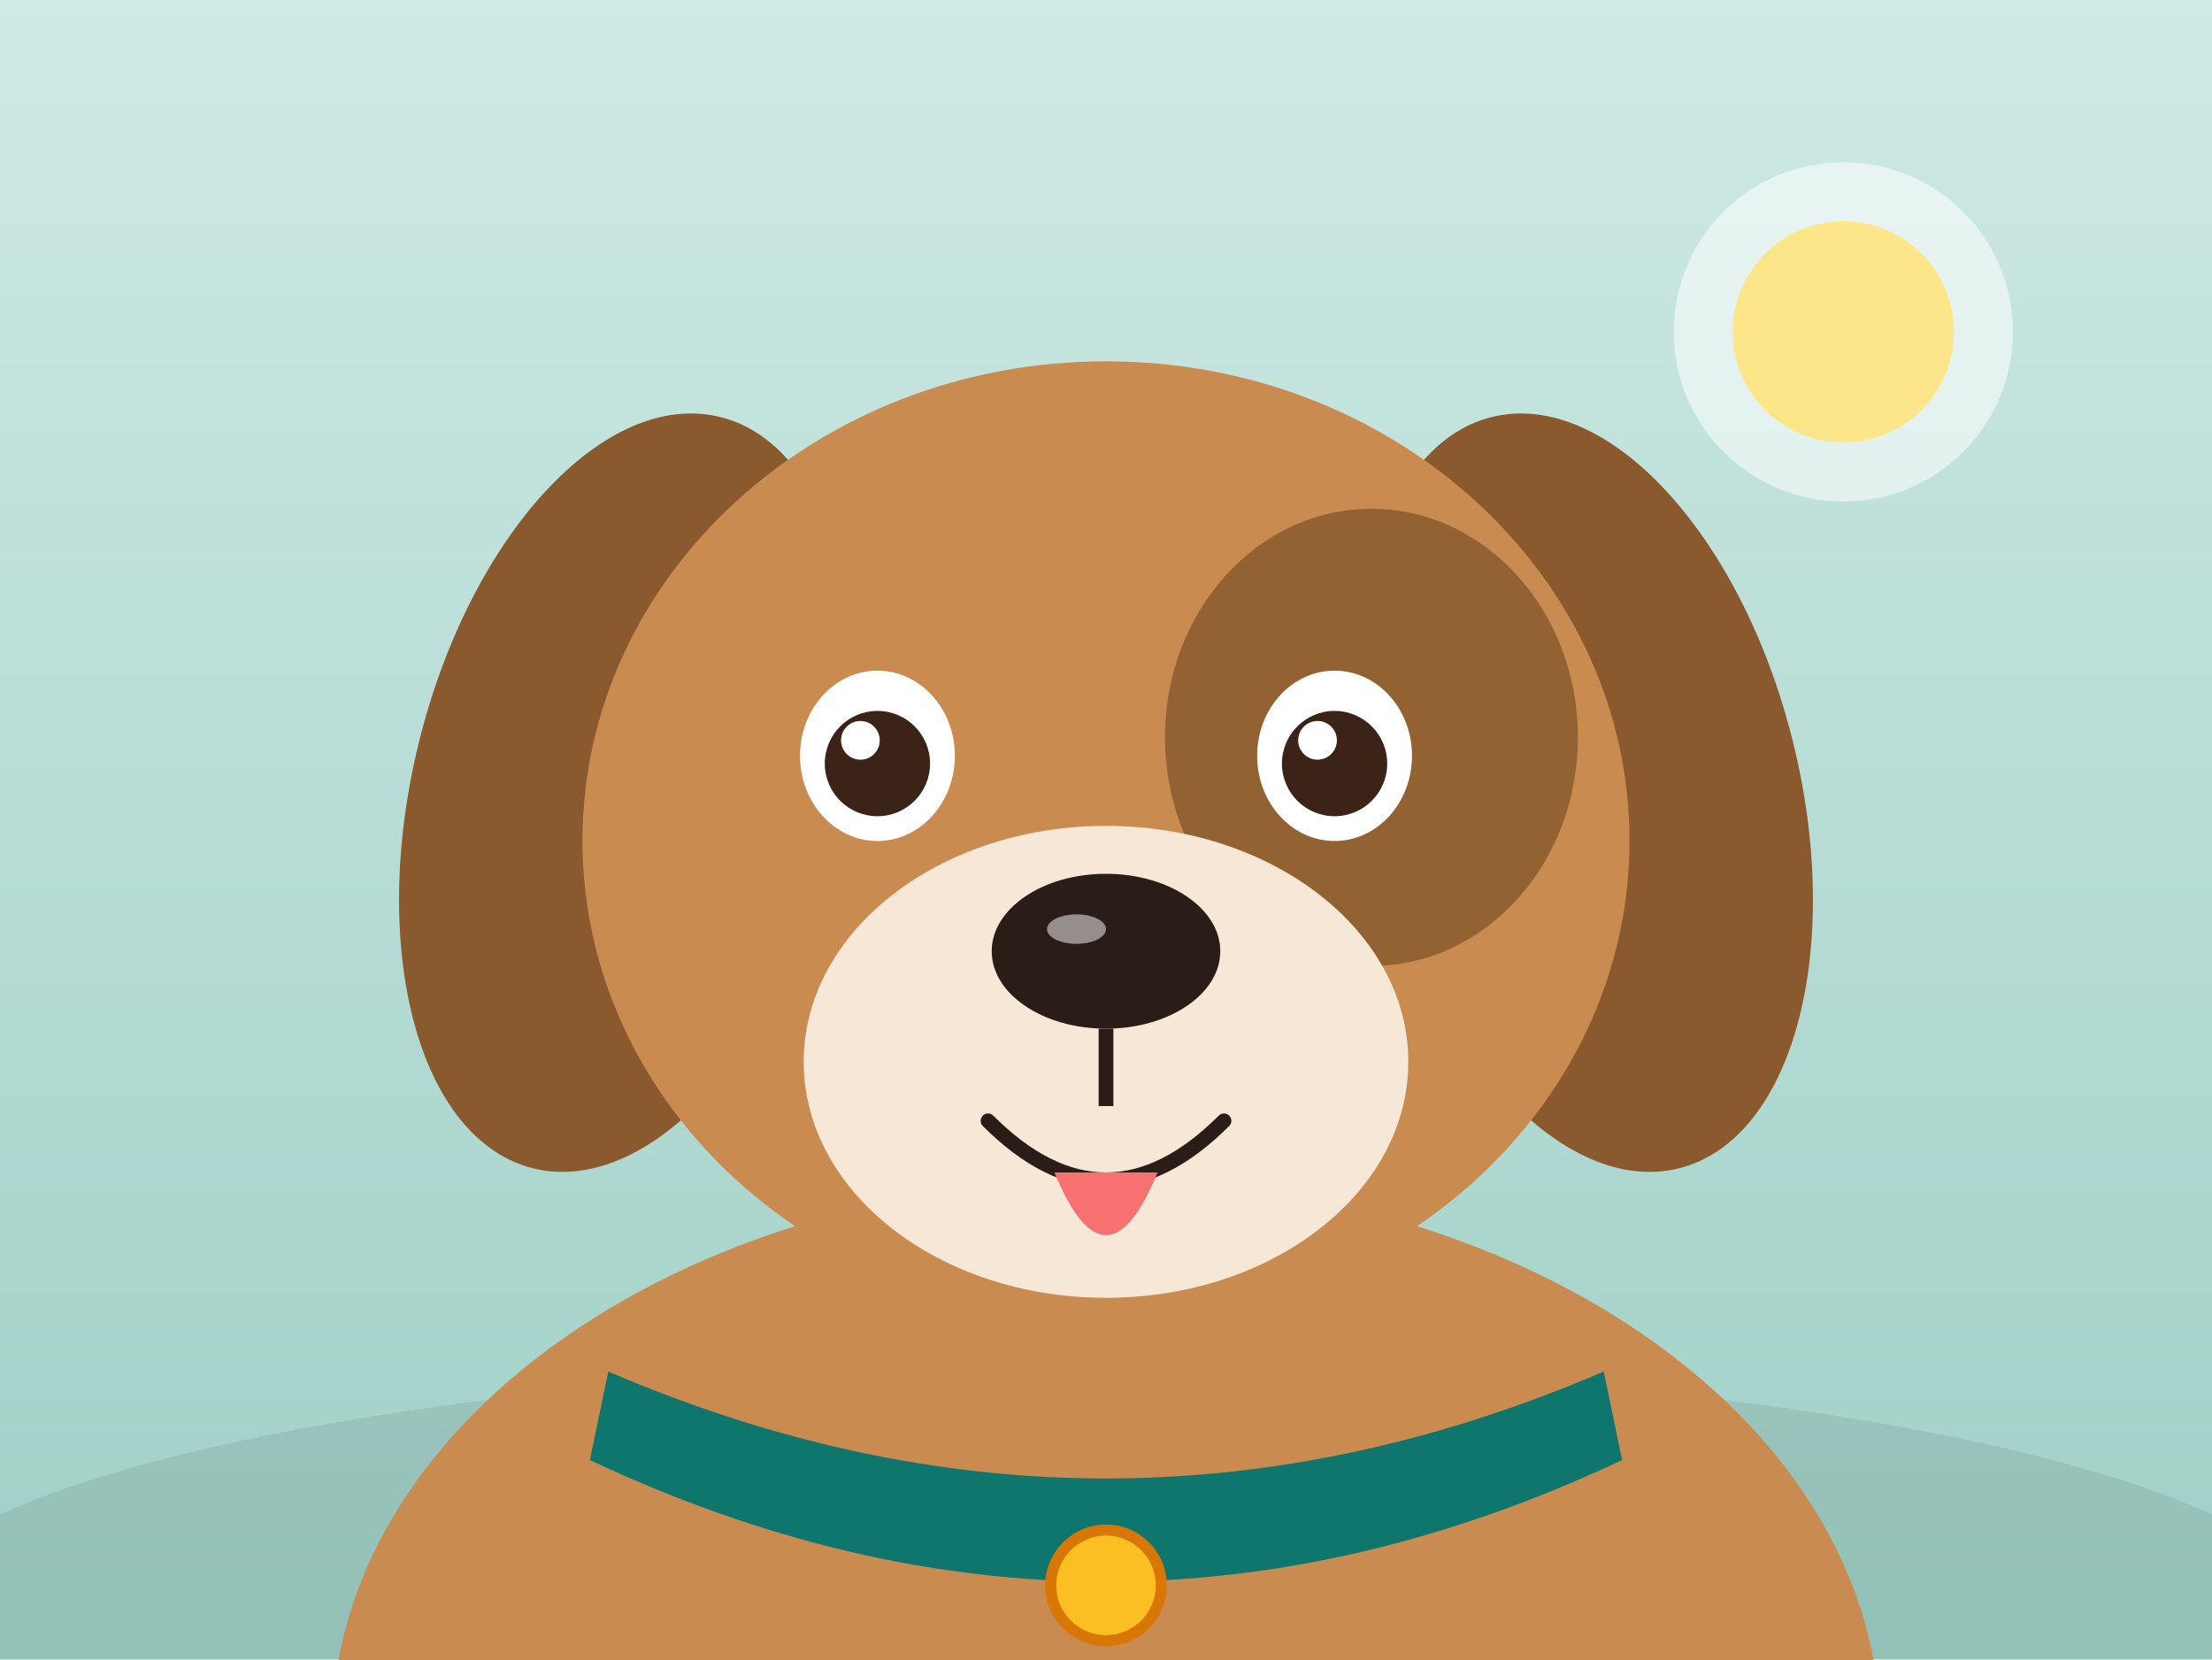
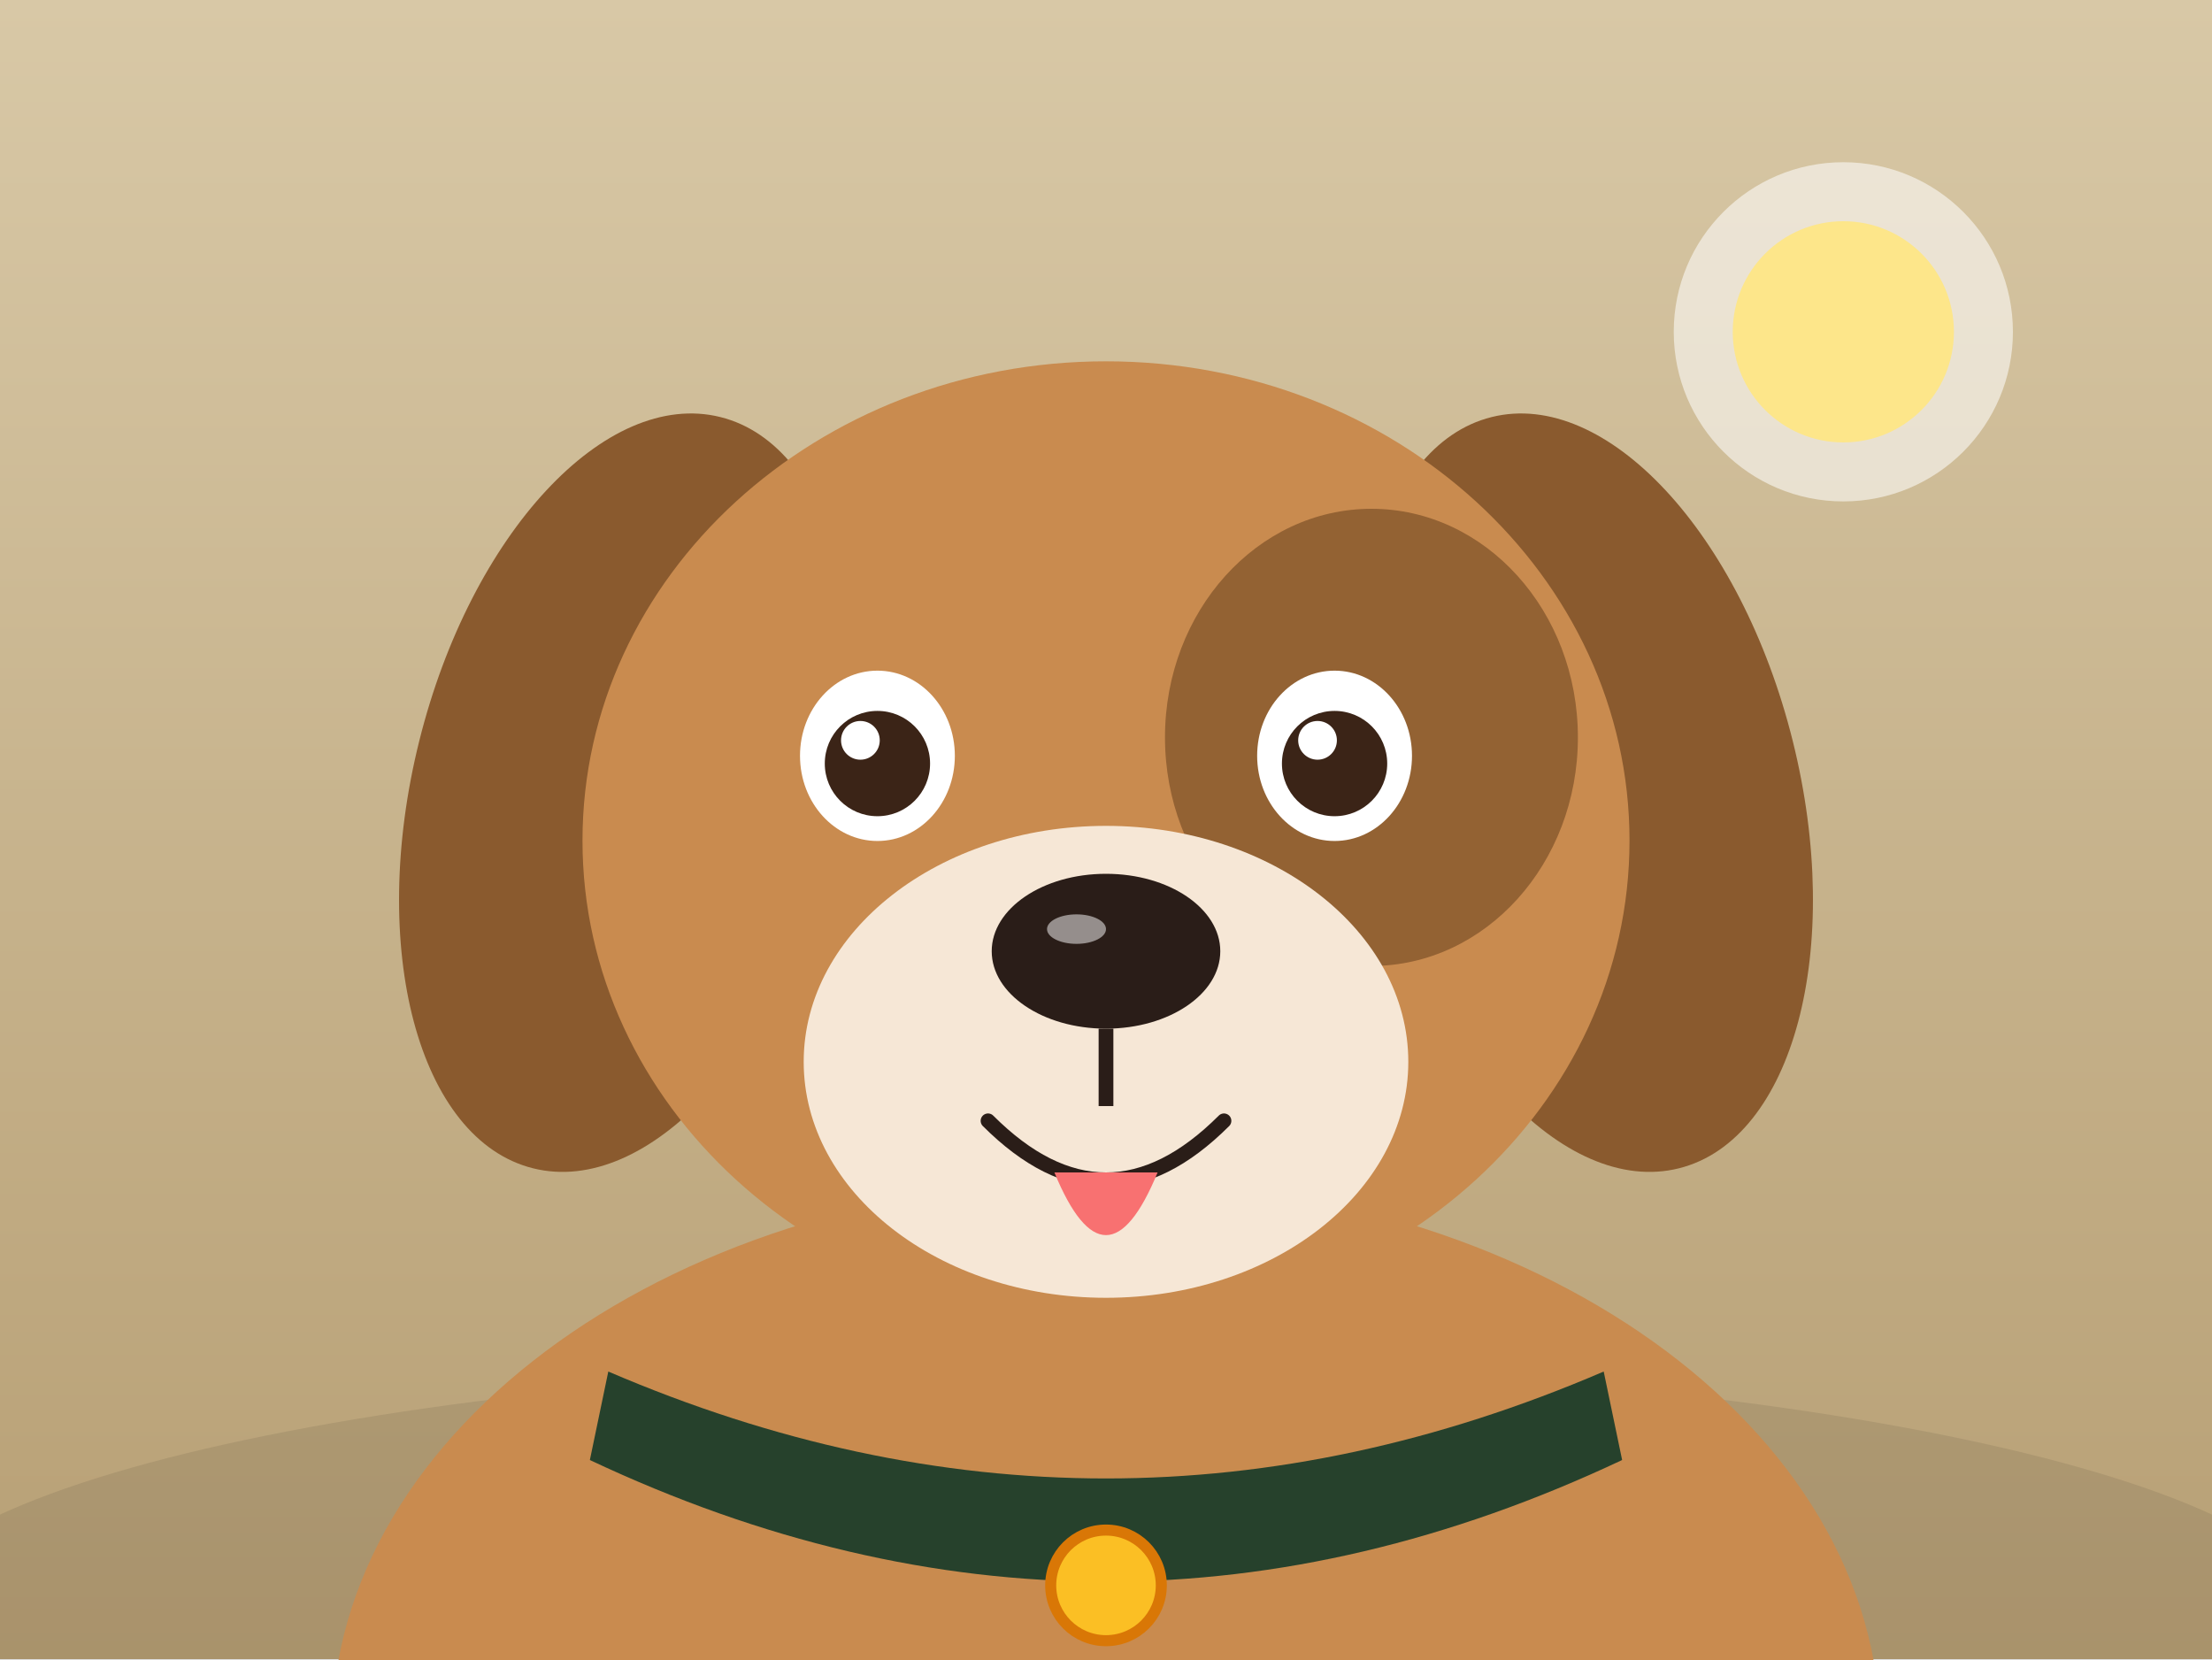
<svg xmlns="http://www.w3.org/2000/svg" viewBox="0 0 600 450" width="600" height="450">
  <defs>
    <linearGradient id="g" x1="0" y1="0" x2="0" y2="1">
-       <stop offset="0" stop-color="#cfe9e4" />
-       <stop offset="1" stop-color="#9fd0c7" />
+       <stop offset="0" stop-color="#d8c8a6" />
+       <stop offset="1" stop-color="#b79f74" />
    </linearGradient>
  </defs>
  <rect width="600" height="450" fill="url(#g)" />
  <ellipse cx="300" cy="440" rx="330" ry="70" fill="#000" opacity=".08" />
  <circle cx="500" cy="90" r="46" fill="#fff" opacity=".55" />
  <circle cx="500" cy="90" r="30" fill="#fde68a" />
  <ellipse cx="300" cy="470" rx="210" ry="150" fill="#c98b4f" />
-   <path d="M165 372 Q300 430 435 372 L440 396 Q300 462 160 396Z" fill="#0f766e" />
+   <path d="M165 372 Q300 430 435 372 L440 396 Q300 462 160 396Z" fill="#26412c" />
  <circle cx="300" cy="430" r="15" fill="#fbbf24" stroke="#d97706" stroke-width="3" />
  <ellipse cx="170" cy="215" rx="58" ry="105" fill="#8a5a2e" transform="rotate(14 170 215)" />
  <ellipse cx="430" cy="215" rx="58" ry="105" fill="#8a5a2e" transform="rotate(-14 430 215)" />
  <ellipse cx="300" cy="228" rx="142" ry="130" fill="#c98b4f" />
  <ellipse cx="372" cy="200" rx="56" ry="62" fill="#8a5a2e" opacity=".85" />
  <ellipse cx="300" cy="288" rx="82" ry="64" fill="#f6e7d6" />
  <ellipse cx="238" cy="205" rx="21" ry="23.1" fill="#fff" />
  <circle cx="238" cy="207.1" r="14.28" fill="#3b2417" />
  <circle cx="233.38" cy="200.8" r="5.25" fill="#fff" />
  <ellipse cx="362" cy="205" rx="21" ry="23.1" fill="#fff" />
  <circle cx="362" cy="207.1" r="14.28" fill="#3b2417" />
  <circle cx="357.38" cy="200.8" r="5.25" fill="#fff" />
  <ellipse cx="300" cy="258" rx="31" ry="21" fill="#2a1d18" />
  <ellipse cx="292" cy="252" rx="8" ry="4" fill="#fff" opacity=".5" />
  <path d="M300 279 L300 300" stroke="#2a1d18" stroke-width="4" />
  <path d="M268 304 Q300 336 332 304" stroke="#2a1d18" stroke-width="4" fill="none" stroke-linecap="round" />
  <path d="M286 318 Q300 352 314 318Z" fill="#f87171" />
</svg>
